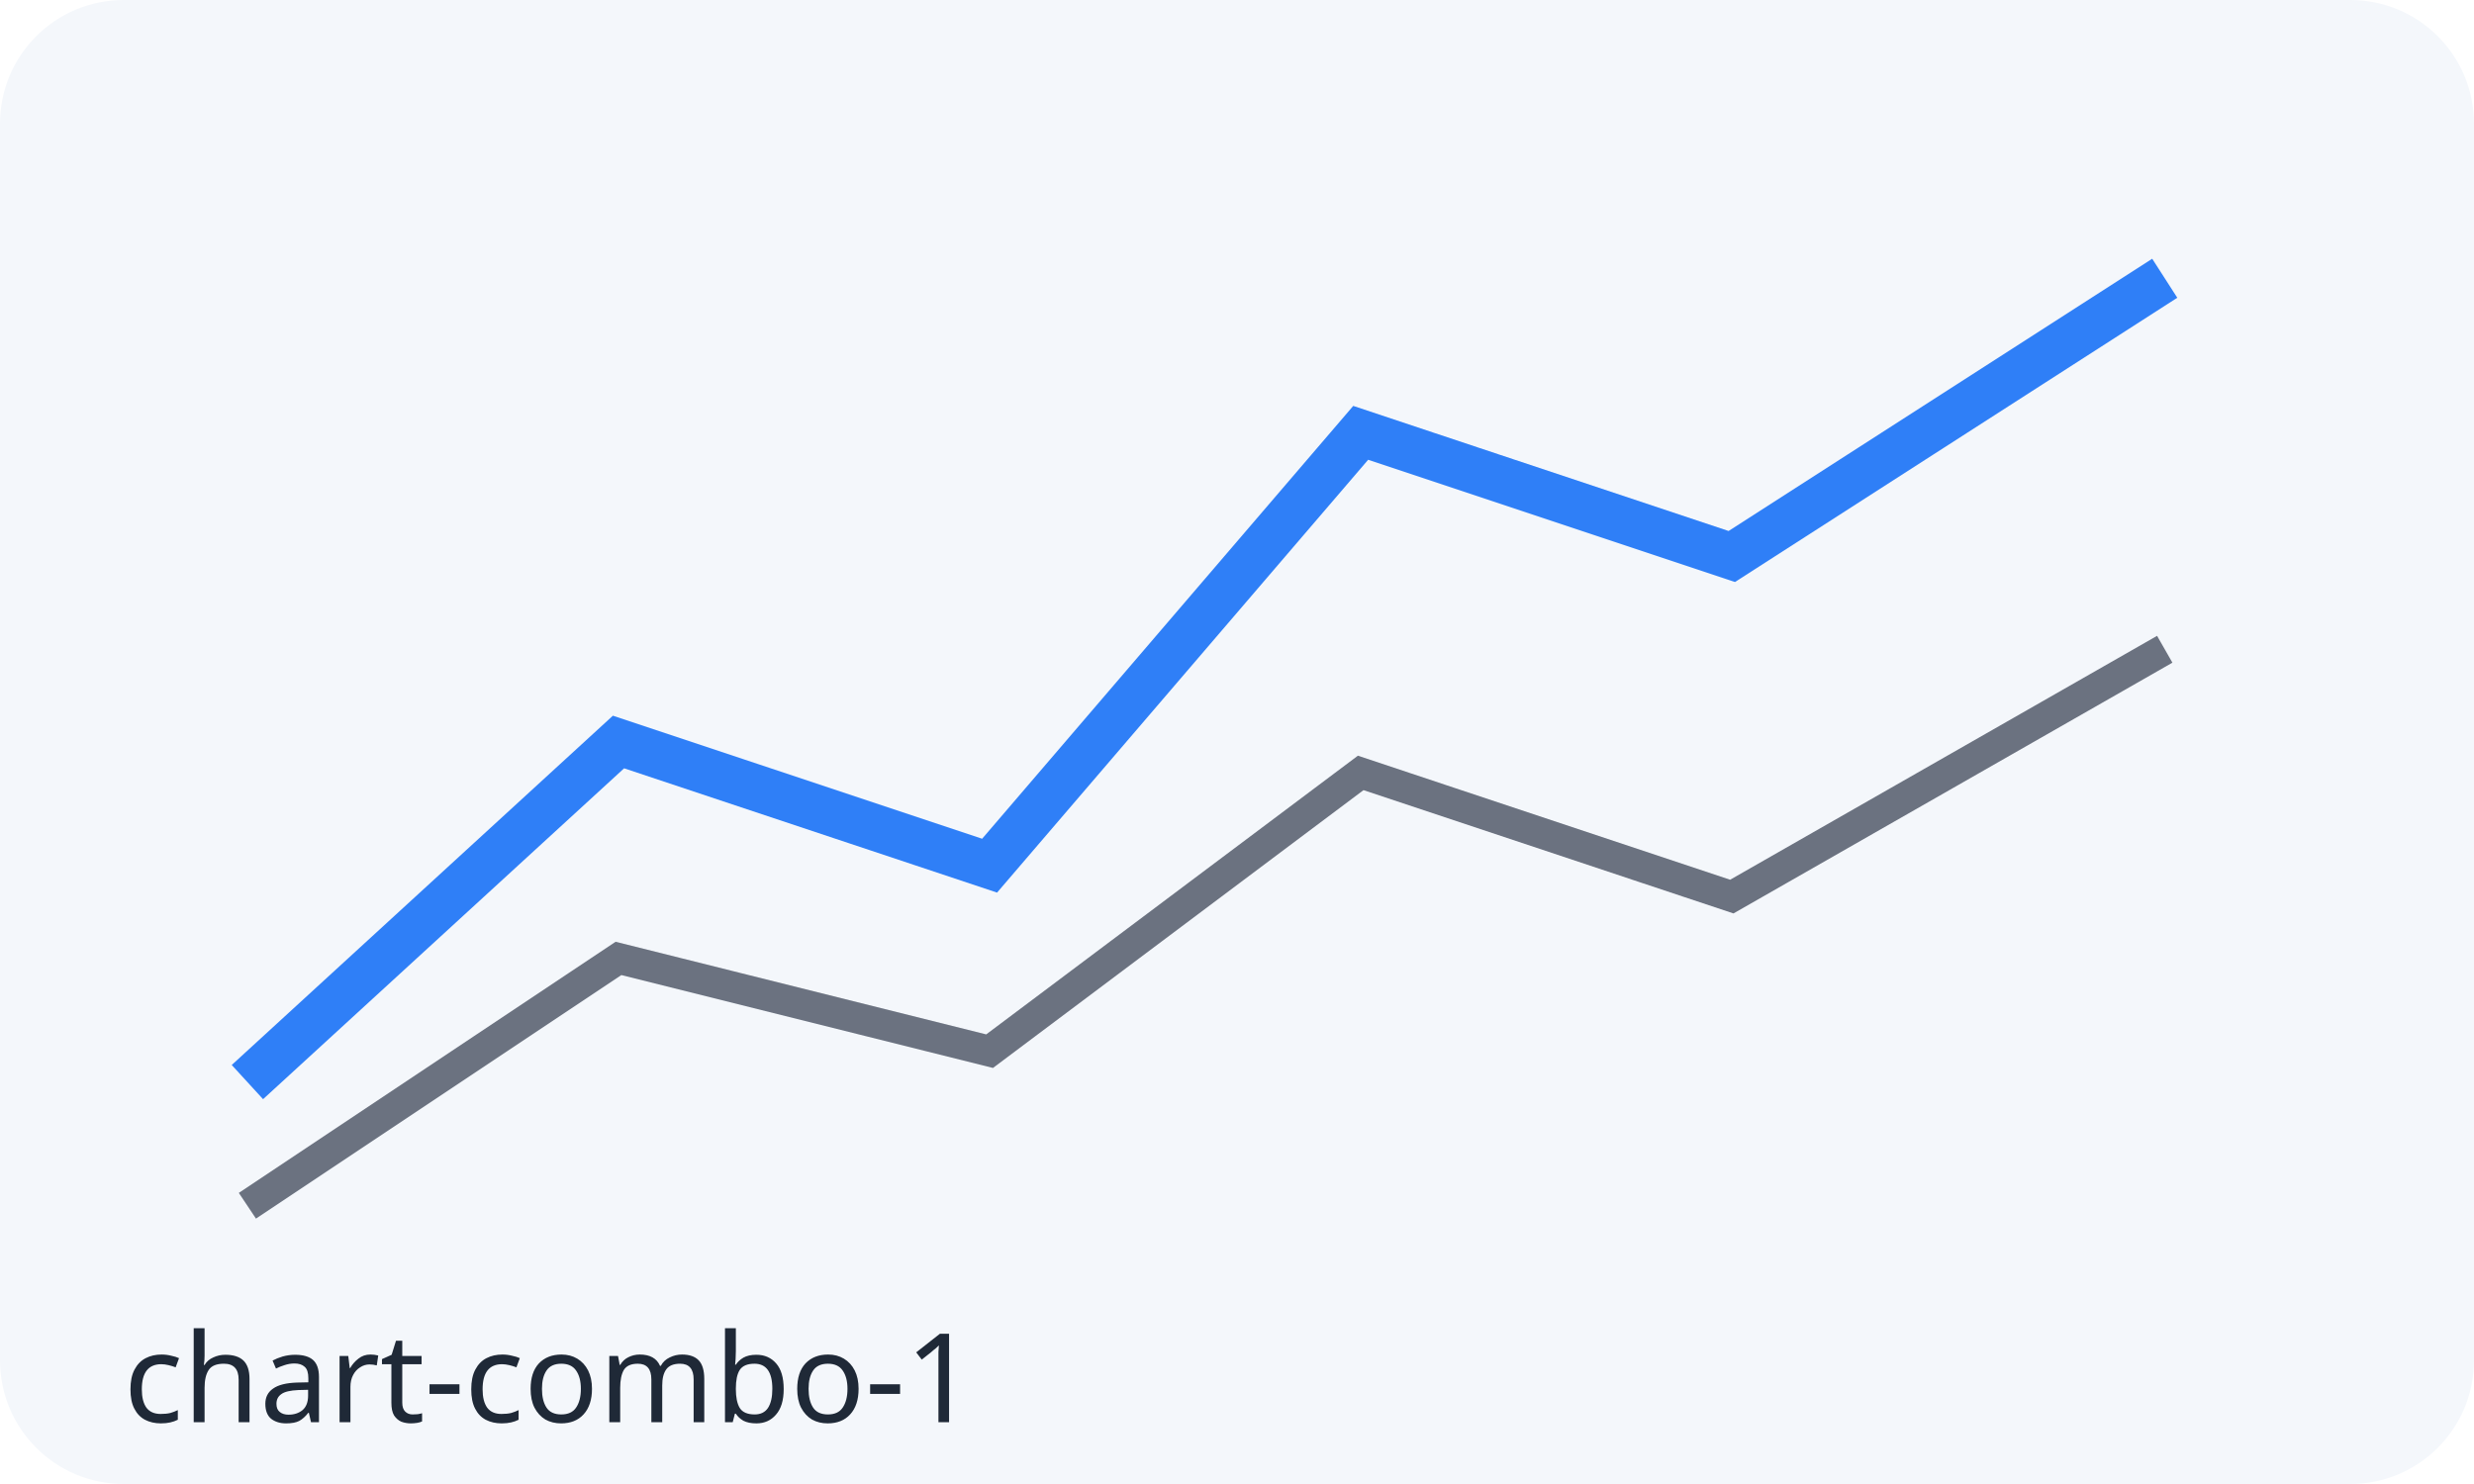
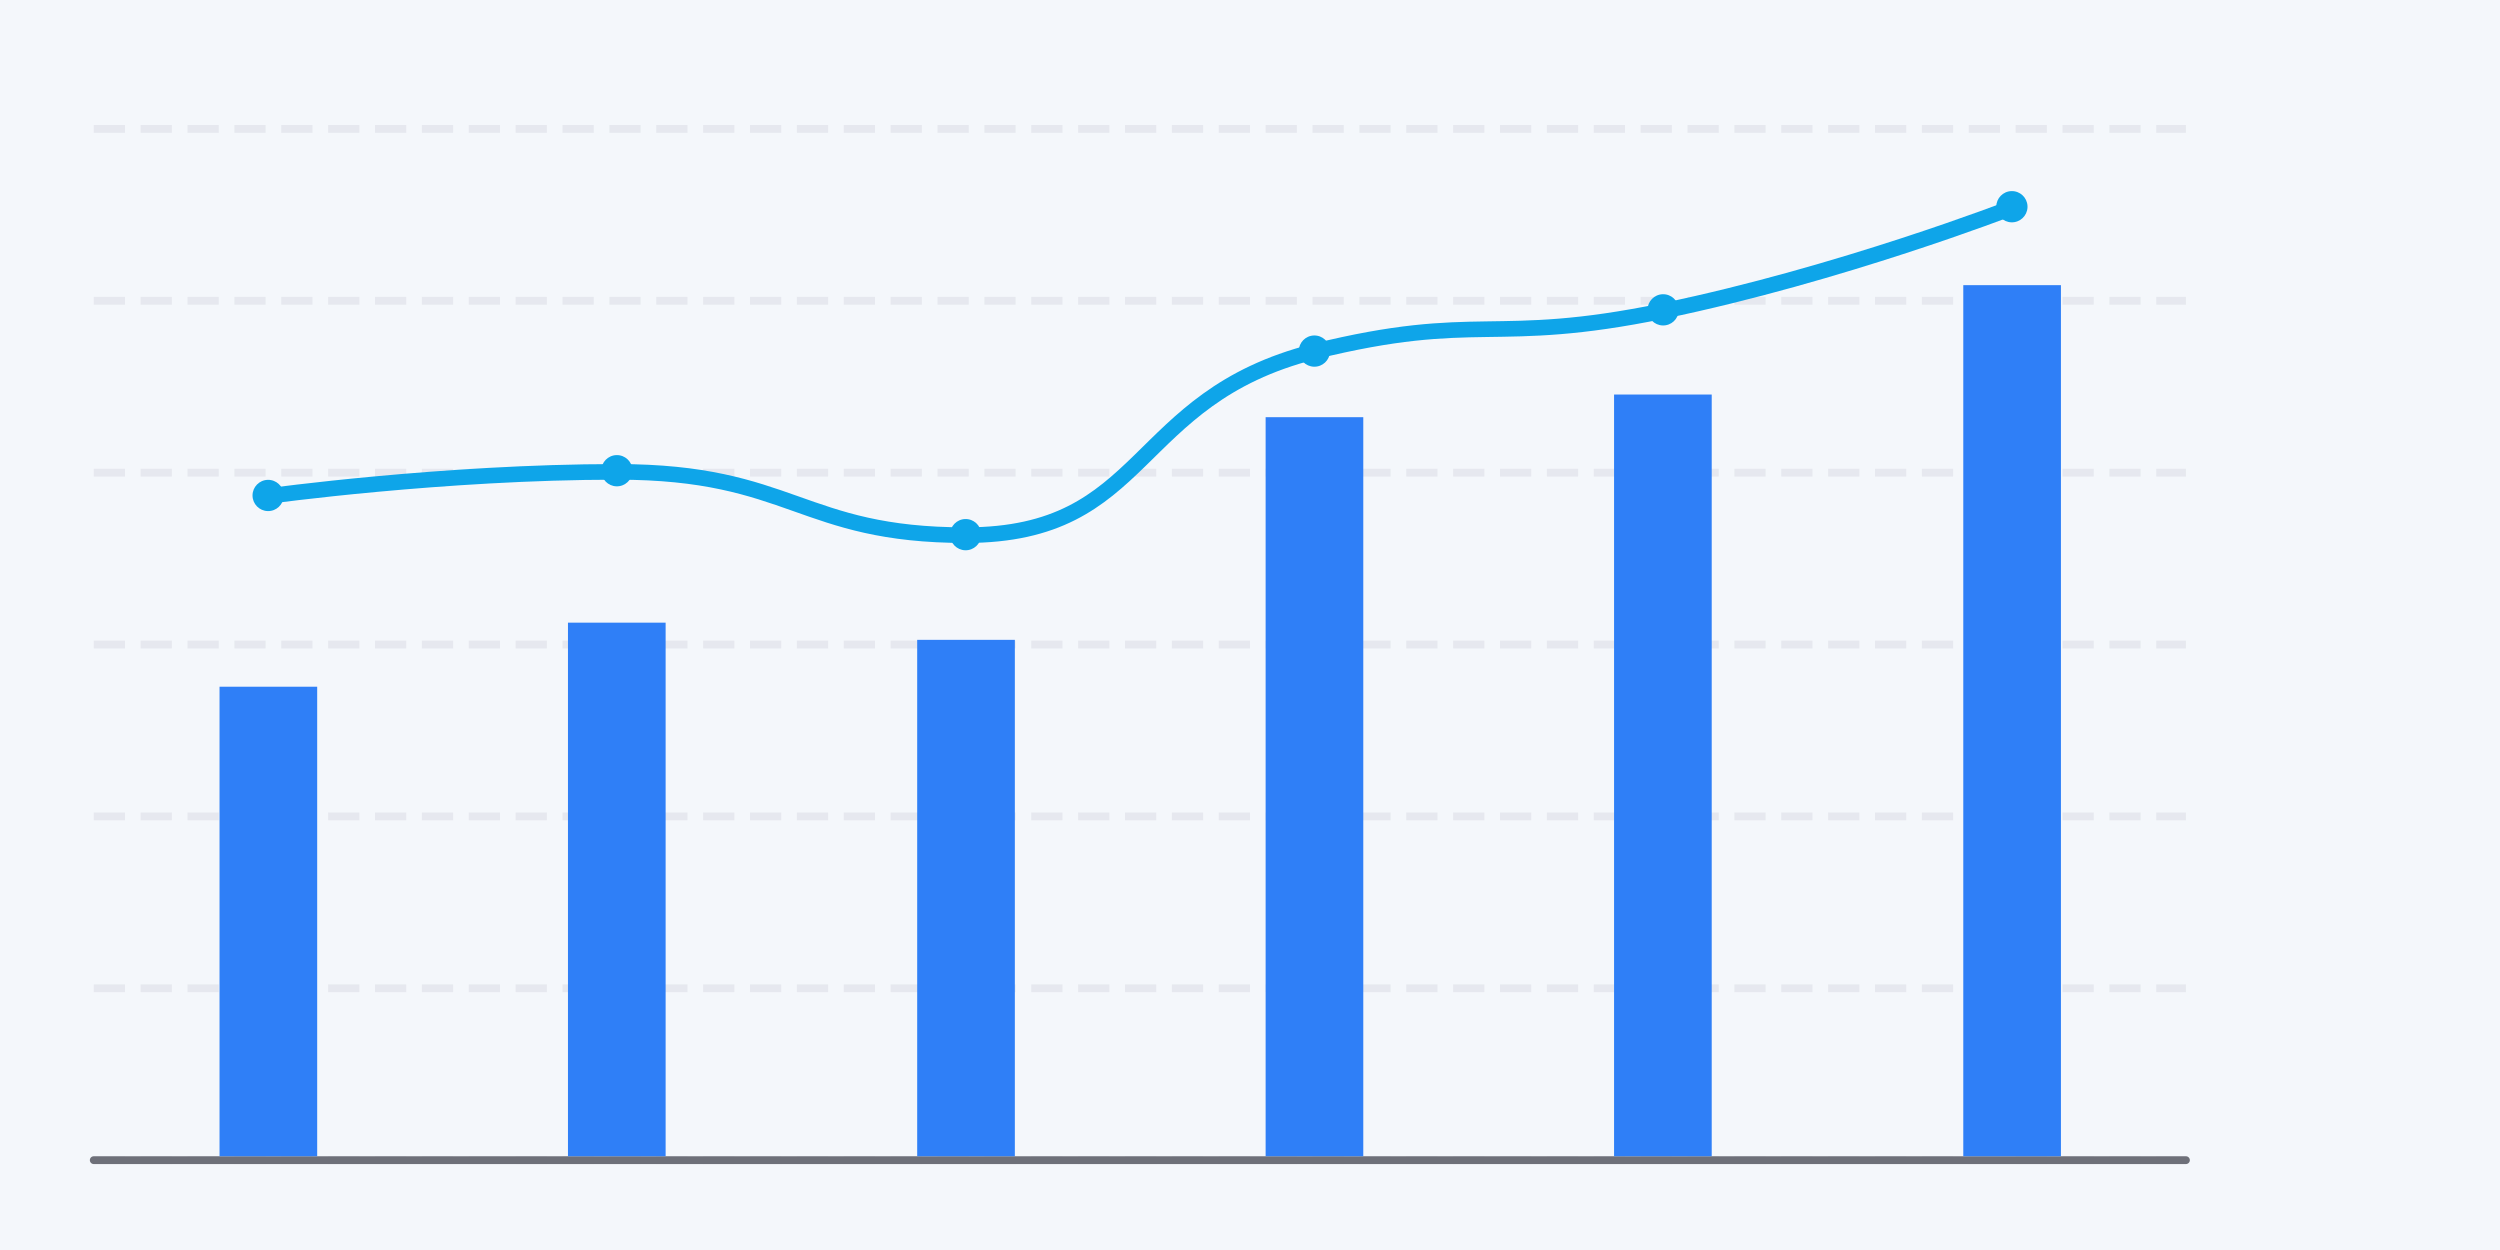
- <svg xmlns="http://www.w3.org/2000/svg" width="160" height="96" viewBox="0 0 160 96">
-   <rect width="160" height="96" rx="8" fill="#F4F7FB" />
-   <polyline fill="none" stroke="#2F7FF7" stroke-width="3" points="16,70 40,48 64,56 88,28 112,36 140,18" />
-   <polyline fill="none" stroke="#6B7280" stroke-width="2" points="16,78 40,62 64,68 88,50 112,58 140,42" />
-   <text x="8" y="92" fill="#1F2937" font-size="8" font-family="sans-serif">chart-combo-1</text>
+ <svg xmlns="http://www.w3.org/2000/svg" rx="8" ry="8" width="320" height="160" version="1.1" baseProfile="full" viewBox="0 0 320 160">
+   <rect width="320" height="160" x="0" y="0" fill="#F4F7FB" />
+   <path d="M12 148.5L279.8 148.5" fill="none" pointer-events="visible" stroke="rgb(228,231,237)" stroke-opacity="0.9" stroke-dasharray="4,2" class="zr31-cls-121" />
+   <path d="M12 126.5L279.8 126.5" fill="none" pointer-events="visible" stroke="rgb(228,231,237)" stroke-opacity="0.9" stroke-dasharray="4,2" class="zr31-cls-121" />
+   <path d="M12 104.5L279.8 104.5" fill="none" pointer-events="visible" stroke="rgb(228,231,237)" stroke-opacity="0.9" stroke-dasharray="4,2" class="zr31-cls-121" />
+   <path d="M12 82.5L279.8 82.5" fill="none" pointer-events="visible" stroke="rgb(228,231,237)" stroke-opacity="0.9" stroke-dasharray="4,2" class="zr31-cls-121" />
+   <path d="M12 60.5L279.8 60.5" fill="none" pointer-events="visible" stroke="rgb(228,231,237)" stroke-opacity="0.9" stroke-dasharray="4,2" class="zr31-cls-121" />
+   <path d="M12 38.5L279.8 38.5" fill="none" pointer-events="visible" stroke="rgb(228,231,237)" stroke-opacity="0.9" stroke-dasharray="4,2" class="zr31-cls-121" />
+   <path d="M12 16.5L279.8 16.5" fill="none" pointer-events="visible" stroke="rgb(228,231,237)" stroke-opacity="0.9" stroke-dasharray="4,2" class="zr31-cls-121" />
+   <path d="M12 148.5L279.8 148.5" fill="none" pointer-events="visible" stroke="#6E7079" stroke-linecap="round" class="zr31-cls-121" />
+   <path d="M28.1 148l12.5 0l0 -60.1l-12.5 0Z" fill="#2F7FF7" ecmeta_series_index="0" ecmeta_data_index="0" ecmeta_ssr_type="chart" class="zr31-cls-122" />
+   <path d="M72.7 148l12.5 0l0 -68.3l-12.5 0Z" fill="#2F7FF7" ecmeta_series_index="0" ecmeta_data_index="1" ecmeta_ssr_type="chart" class="zr31-cls-122" />
+   <path d="M117.4 148l12.5 0l0 -66.1l-12.5 0Z" fill="#2F7FF7" ecmeta_series_index="0" ecmeta_data_index="2" ecmeta_ssr_type="chart" class="zr31-cls-122" />
+   <path d="M162 148l12.5 0l0 -94.6l-12.5 0Z" fill="#2F7FF7" ecmeta_series_index="0" ecmeta_data_index="3" ecmeta_ssr_type="chart" class="zr31-cls-122" />
+   <path d="M206.6 148l12.5 0l0 -97.5l-12.5 0Z" fill="#2F7FF7" ecmeta_series_index="0" ecmeta_data_index="4" ecmeta_ssr_type="chart" class="zr31-cls-122" />
+   <path d="M251.3 148l12.5 0l0 -111.5l-12.5 0Z" fill="#2F7FF7" ecmeta_series_index="0" ecmeta_data_index="5" ecmeta_ssr_type="chart" class="zr31-cls-122" />
+   <g clip-path="url(#zr31-c0)">
+     <path d="M34.3 63.5C34.3 63.5 56.8 60.4 79 60.4C101.4 60.4 102.5 68.5 123.6 68.5C147.1 68.5 144.6 51 168.2 45C189.3 39.8 191 44.3 212.9 39.8C235.6 35.1 257.5 26.6 257.5 26.6" fill="none" pointer-events="visible" stroke="#0EA5E9" stroke-width="2" stroke-linejoin="bevel" class="zr31-cls-124" />
+   </g>
+   <path d="M1 0A1 1 0 1 1 1 -0.1A1 1 0 0 1 1 0" transform="matrix(2,0,0,2,34.32,63.52)" fill="#0EA5E9" ecmeta_series_index="1" ecmeta_data_index="0" ecmeta_ssr_type="chart" class="zr31-cls-125" />
+   <path d="M1 0A1 1 0 1 1 1 -0.1A1 1 0 0 1 1 0" transform="matrix(2,0,0,2,78.96,60.352)" fill="#0EA5E9" ecmeta_series_index="1" ecmeta_data_index="1" ecmeta_ssr_type="chart" class="zr31-cls-125" />
+   <path d="M1 0A1 1 0 1 1 1 -0.1A1 1 0 0 1 1 0" transform="matrix(2,0,0,2,123.6,68.536)" fill="#0EA5E9" ecmeta_series_index="1" ecmeta_data_index="2" ecmeta_ssr_type="chart" class="zr31-cls-125" />
+   <path d="M1 0A1 1 0 1 1 1 -0.1A1 1 0 0 1 1 0" transform="matrix(2,0,0,2,168.24,45.04)" fill="#0EA5E9" ecmeta_series_index="1" ecmeta_data_index="3" ecmeta_ssr_type="chart" class="zr31-cls-125" />
+   <path d="M1 0A1 1 0 1 1 1 -0.1A1 1 0 0 1 1 0" transform="matrix(2,0,0,2,212.88,39.76)" fill="#0EA5E9" ecmeta_series_index="1" ecmeta_data_index="4" ecmeta_ssr_type="chart" class="zr31-cls-125" />
+   <path d="M1 0A1 1 0 1 1 1 -0.1A1 1 0 0 1 1 0" transform="matrix(2,0,0,2,257.52,26.56)" fill="#0EA5E9" ecmeta_series_index="1" ecmeta_data_index="5" ecmeta_ssr_type="chart" class="zr31-cls-125" />
+   <defs>
+     <clipPath id="zr31-c0">
+       <path d="M11 15l270 0l0 134l-270 0Z" fill="#000" class="zr31-cls-123" />
+     </clipPath>
+   </defs>
+   <style>
+ .zr31-cls-121:hover {
+ pointer-events:none;
+ }
+ .zr31-cls-122:hover {
+ cursor:pointer;
+ fill:rgba(51,139,255,1);
+ }
+ .zr31-cls-123:hover {
+ cursor:pointer;
+ fill:rgba(0,0,0,1);
+ }
+ .zr31-cls-124:hover {
+ cursor:pointer;
+ }
+ .zr31-cls-125:hover {
+ cursor:pointer;
+ fill:rgba(15,181,255,1);
+ }
+ 
+ 
+ 
+ </style>
</svg>
